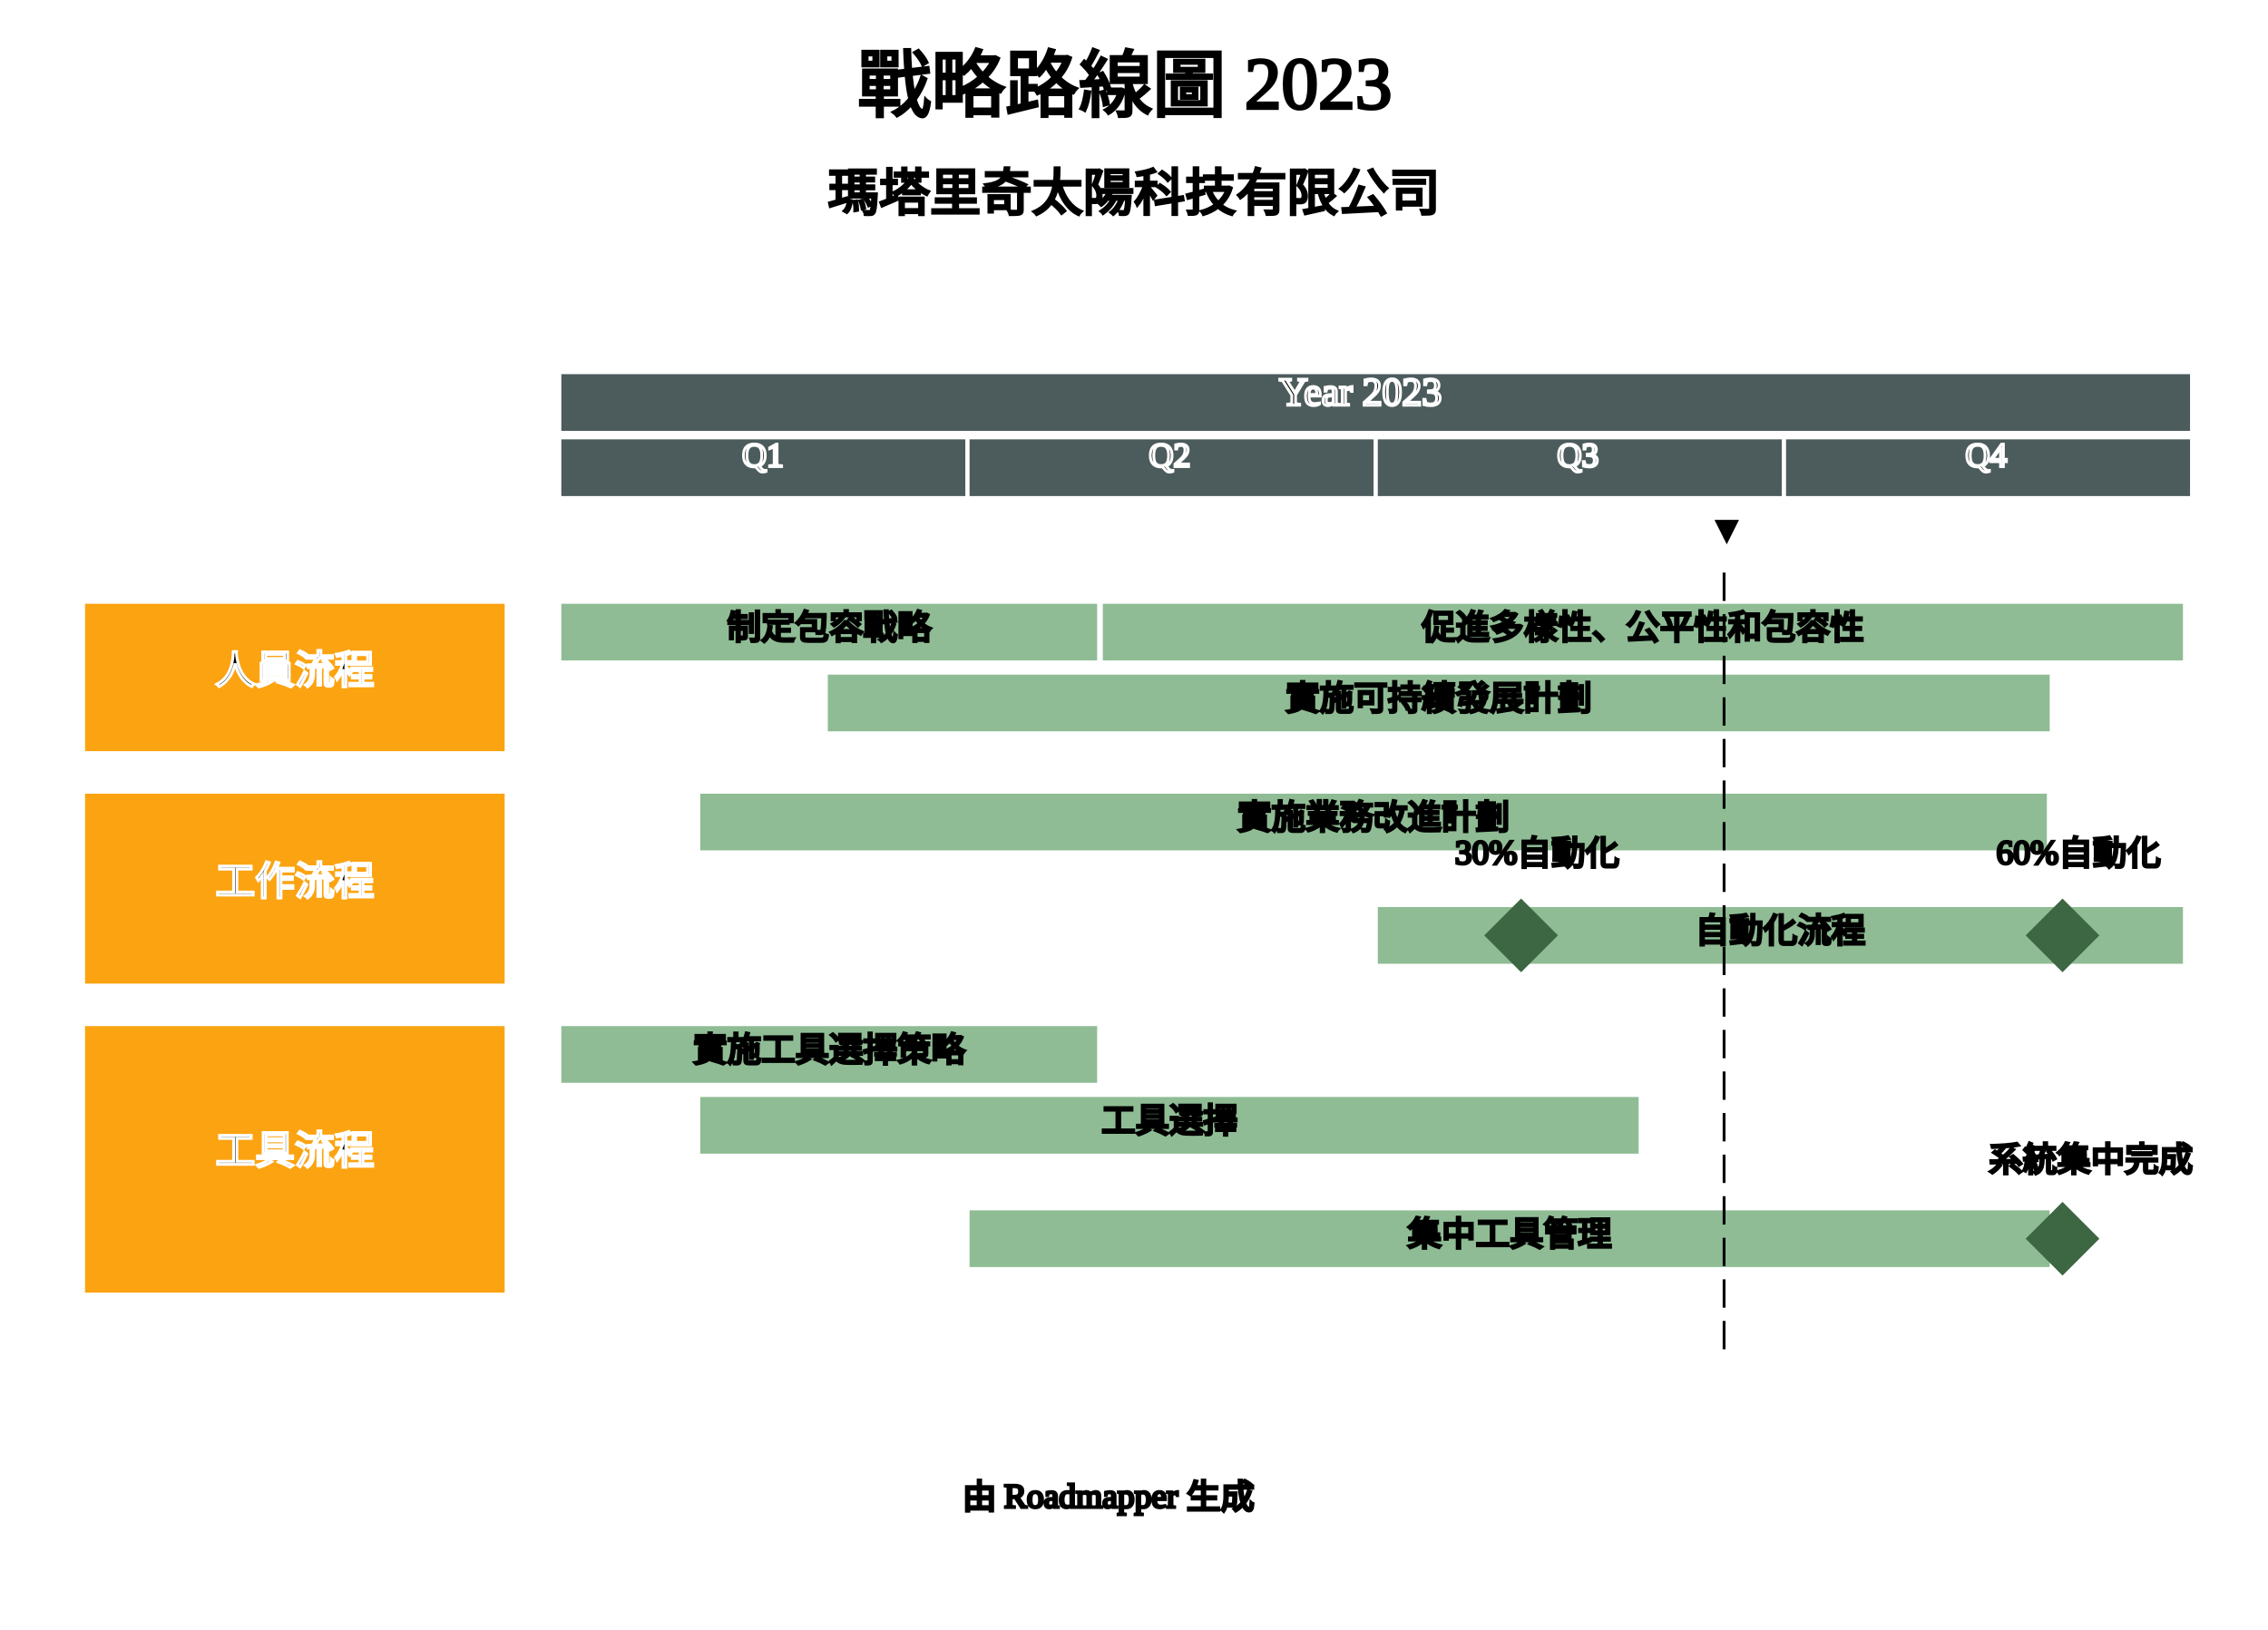
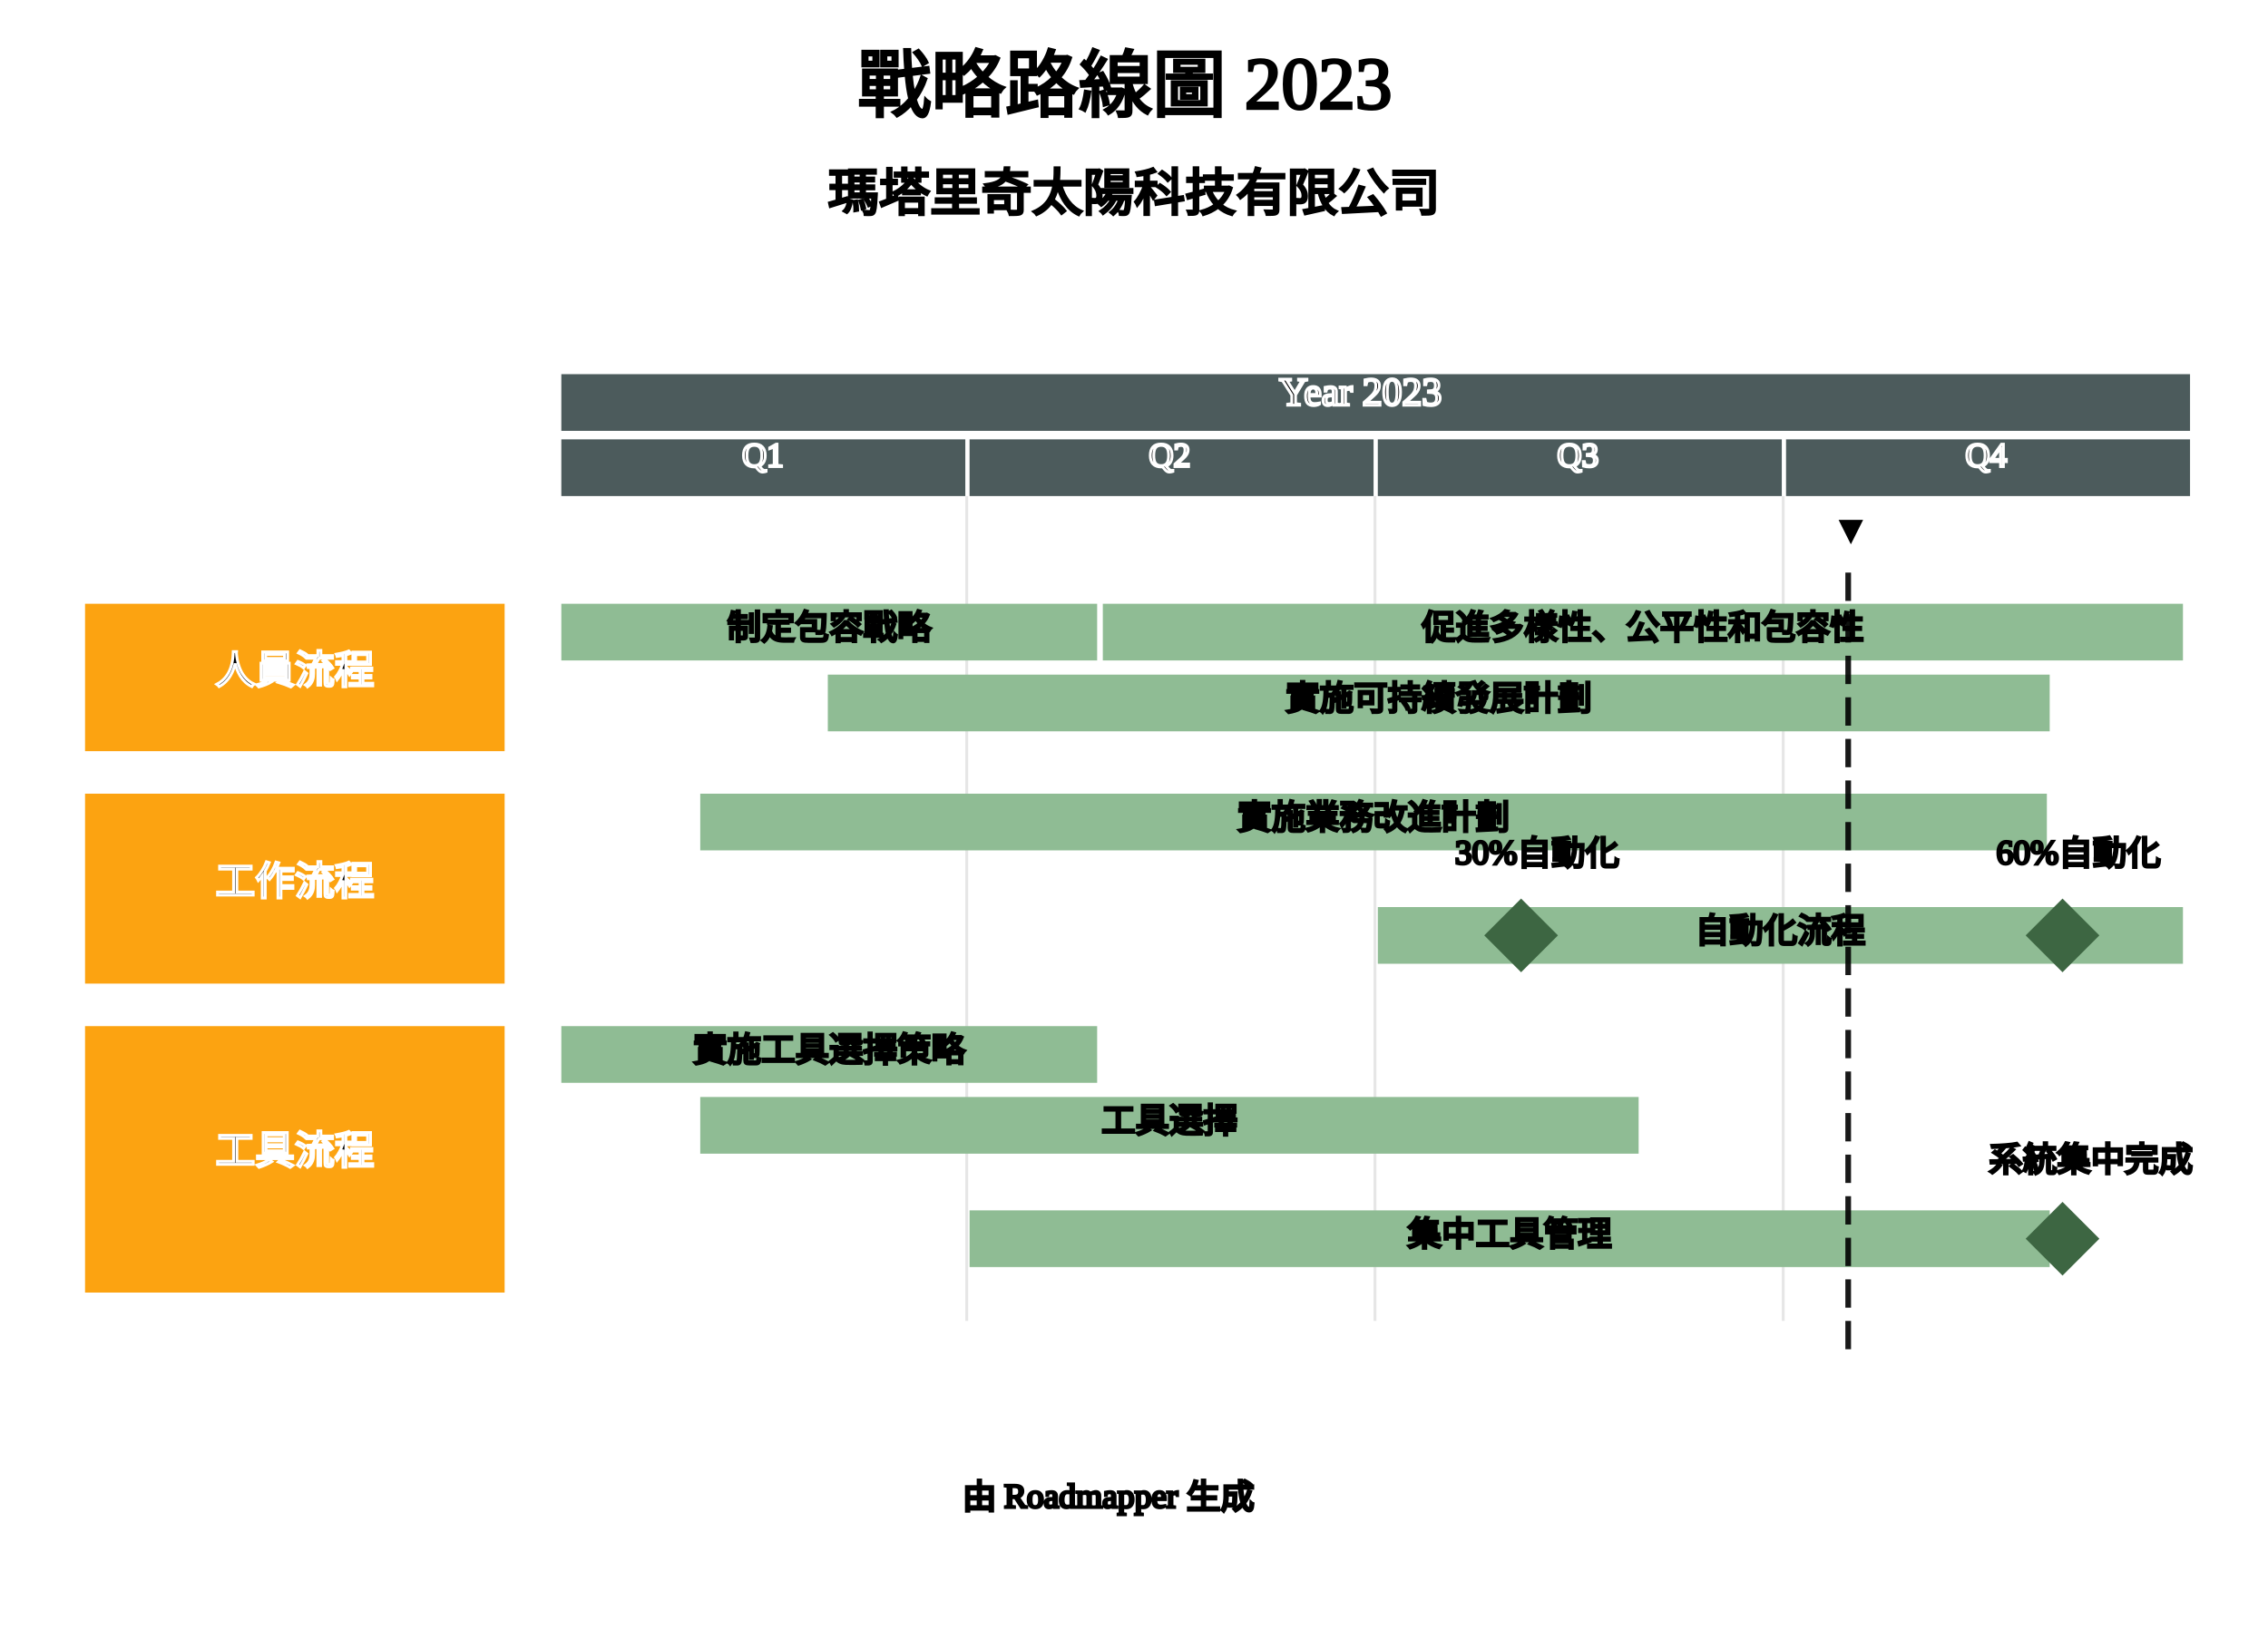
<svg xmlns="http://www.w3.org/2000/svg" width="800" height="575" viewBox="0 0 800 575">
  <defs>
</defs>
  <rect x="0" y="0" width="800" height="700" fill="#FFFFFF" />
  <text x="302.5" y="30" font-size="26" text-anchor="start" dominant-baseline="middle" font-family="../fonts/SourceHanSerifTC-Regular.otf" stroke="#000000">戰略路線圖 2023</text>
  <text x="292.0" y="68" font-size="18" text-anchor="start" dominant-baseline="middle" font-family="../fonts/SourceHanSerifTC-Regular.otf" stroke="#000000">瑪塔里奇太陽科技有限公司</text>
  <rect x="198.0" y="132" width="574.5" height="20" fill="#4C5B5C" />
  <text x="451.25" y="133.5" font-size="14" stroke="#FFFFFF" text-anchor="start" dominant-baseline="hanging" font-family="../fonts/SourceHanSerifTC-Regular.otf">Year 2023</text>
  <rect x="198.0" y="155" width="142.5" height="20" fill="#4C5B5C" />
  <text x="261.75" y="156.5" font-size="12" stroke="#FFFFFF" text-anchor="start" dominant-baseline="hanging" font-family="../fonts/SourceHanSerifTC-Regular.otf">Q1</text>
  <rect x="342.0" y="155" width="142.5" height="20" fill="#4C5B5C" />
  <text x="405.25" y="156.5" font-size="12" stroke="#FFFFFF" text-anchor="start" dominant-baseline="hanging" font-family="../fonts/SourceHanSerifTC-Regular.otf">Q2</text>
  <rect x="486.0" y="155" width="142.5" height="20" fill="#4C5B5C" />
  <text x="549.25" y="156.5" font-size="12" stroke="#FFFFFF" text-anchor="start" dominant-baseline="hanging" font-family="../fonts/SourceHanSerifTC-Regular.otf">Q3</text>
  <rect x="630.0" y="155" width="142.5" height="20" fill="#4C5B5C" />
  <text x="693.25" y="156.5" font-size="12" stroke="#FFFFFF" text-anchor="start" dominant-baseline="hanging" font-family="../fonts/SourceHanSerifTC-Regular.otf">Q4</text>
-   <path d="M341.0,175 L341.0,466" width="1" fill="(230, 230, 230, 12750)" />
-   <path d="M485.0,175 L485.0,466" width="1" fill="(230, 230, 230, 12750)" />
-   <path d="M629.0,175 L629.0,466" width="1" fill="(230, 230, 230, 12750)" />
+   <path d="M341.0,175 L341.0,466" stroke="#e6e6e6" stroke-opacity="50" stroke-width="1" />
+   <path d="M485.0,175 L485.0,466" stroke="#e6e6e6" stroke-opacity="50" stroke-width="1" />
+   <path d="M629.0,175 L629.0,466" stroke="#e6e6e6" stroke-opacity="50" stroke-width="1" />
  <rect x="30" y="213" width="148.0" height="52" fill="#FCA311" />
  <text x="76.0" y="229.0" font-size="14" stroke="#FFFFFF" text-anchor="start" dominant-baseline="hanging" font-family="../fonts/SourceHanSerifTC-Bold.otf">人員流程</text>
  <rect x="198" y="213" width="189" height="20" fill="#8FBC94" />
  <text x="256.5" y="215.0" font-size="12" stroke="#000000" text-anchor="start" dominant-baseline="hanging" font-family="../fonts/SourceHanSerifTC-Regular.otf">制定包容戰略</text>
  <rect x="389" y="213" width="381" height="20" fill="#8FBC94" />
  <text x="501.5" y="215.0" font-size="12" stroke="#000000" text-anchor="start" dominant-baseline="hanging" font-family="../fonts/SourceHanSerifTC-Regular.otf">促進多樣性、公平性和包容性</text>
  <rect x="292" y="238" width="431" height="20" fill="#8FBC94" />
  <text x="453.5" y="240.0" font-size="12" stroke="#000000" text-anchor="start" dominant-baseline="hanging" font-family="../fonts/SourceHanSerifTC-Regular.otf">實施可持續發展計劃</text>
  <rect x="30" y="280" width="148.0" height="67" fill="#FCA311" />
  <text x="76.0" y="303.5" font-size="14" stroke="#FFFFFF" text-anchor="start" dominant-baseline="hanging" font-family="../fonts/SourceHanSerifTC-Bold.otf">工作流程</text>
  <rect x="247" y="280" width="475" height="20" fill="#8FBC94" />
  <text x="436.5" y="282.0" font-size="12" stroke="#000000" text-anchor="start" dominant-baseline="hanging" font-family="../fonts/SourceHanSerifTC-Regular.otf">實施業務改進計劃</text>
  <rect x="486" y="320" width="284" height="20" fill="#8FBC94" />
  <text x="598.0" y="322.0" font-size="12" stroke="#000000" text-anchor="start" dominant-baseline="hanging" font-family="../fonts/SourceHanSerifTC-Regular.otf">自動化流程</text>
  <path d="M536.544,317 L549.544,330.0 L536.544,343 L523.544,330.0" fill="#3D6642" />
  <text x="513.211" y="302" font-size="12" text-anchor="start" dominant-baseline="middle" font-family="../fonts/SourceHanSerifTC-Regular.otf" stroke="#000000">30%自動化 </text>
  <path d="M727.522,317 L740.522,330.0 L727.522,343 L714.522,330.0" fill="#3D6642" />
  <text x="704.189" y="302" font-size="12" text-anchor="start" dominant-baseline="middle" font-family="../fonts/SourceHanSerifTC-Regular.otf" stroke="#000000">60%自動化 </text>
  <rect x="30" y="362" width="148.0" height="94" fill="#FCA311" />
  <text x="76.0" y="398.5" font-size="14" stroke="#FFFFFF" text-anchor="start" dominant-baseline="hanging" font-family="../fonts/SourceHanSerifTC-Bold.otf">工具流程</text>
  <rect x="198" y="362" width="189" height="20" fill="#8FBC94" />
  <text x="244.5" y="364.0" font-size="12" stroke="#000000" text-anchor="start" dominant-baseline="hanging" font-family="../fonts/SourceHanSerifTC-Regular.otf">實施工具選擇策略</text>
  <rect x="247" y="387" width="331" height="20" fill="#8FBC94" />
  <text x="388.5" y="389.0" font-size="12" stroke="#000000" text-anchor="start" dominant-baseline="hanging" font-family="../fonts/SourceHanSerifTC-Regular.otf">工具選擇</text>
  <rect x="342" y="427" width="381" height="20" fill="#8FBC94" />
  <text x="496.5" y="429.0" font-size="12" stroke="#000000" text-anchor="start" dominant-baseline="hanging" font-family="../fonts/SourceHanSerifTC-Regular.otf">集中工具管理</text>
  <path d="M727.522,424 L740.522,437.0 L727.522,450 L714.522,437.0" fill="#3D6642" />
  <text x="701.522" y="409" font-size="12" text-anchor="start" dominant-baseline="middle" font-family="../fonts/SourceHanSerifTC-Regular.otf" stroke="#000000">系統集中完成</text>
-   <text x="603.143" y="188" font-size="12" text-anchor="start" dominant-baseline="middle" font-family="../fonts/SourceHanSerifTC-Regular.otf" stroke="#000000">▼</text>
-   <path d="M608.143,202.0 L608.143,212.0" stroke="#000000" />
-   <path d="M608.143,216.667 L608.143,226.667" stroke="#000000" />
-   <path d="M608.143,231.333 L608.143,241.333" stroke="#000000" />
-   <path d="M608.143,246.0 L608.143,256.0" stroke="#000000" />
-   <path d="M608.143,260.667 L608.143,270.667" stroke="#000000" />
-   <path d="M608.143,275.333 L608.143,285.333" stroke="#000000" />
-   <path d="M608.143,290.0 L608.143,300.0" stroke="#000000" />
-   <path d="M608.143,304.667 L608.143,314.667" stroke="#000000" />
-   <path d="M608.143,319.333 L608.143,329.333" stroke="#000000" />
-   <path d="M608.143,334.0 L608.143,344.0" stroke="#000000" />
-   <path d="M608.143,348.667 L608.143,358.667" stroke="#000000" />
-   <path d="M608.143,363.333 L608.143,373.333" stroke="#000000" />
-   <path d="M608.143,378.0 L608.143,388.0" stroke="#000000" />
-   <path d="M608.143,392.667 L608.143,402.667" stroke="#000000" />
-   <path d="M608.143,407.333 L608.143,417.333" stroke="#000000" />
-   <path d="M608.143,422.0 L608.143,432.0" stroke="#000000" />
-   <path d="M608.143,436.667 L608.143,446.667" stroke="#000000" />
-   <path d="M608.143,451.333 L608.143,461.333" stroke="#000000" />
-   <path d="M608.143,466.0 L608.143,476.0" stroke="#000000" />
+   <text x="646.923" y="188" font-size="12" text-anchor="start" dominant-baseline="middle" font-family="../fonts/SourceHanSerifTC-Regular.otf" stroke="#000000">▼</text>
+   <path d="M651.923,202.0 L651.923,212.0" stroke="#000000" stroke-opacity="0.9" stroke-width="2" />
+   <path d="M651.923,216.667 L651.923,226.667" stroke="#000000" stroke-opacity="0.9" stroke-width="2" />
+   <path d="M651.923,231.333 L651.923,241.333" stroke="#000000" stroke-opacity="0.9" stroke-width="2" />
+   <path d="M651.923,246.0 L651.923,256.0" stroke="#000000" stroke-opacity="0.9" stroke-width="2" />
+   <path d="M651.923,260.667 L651.923,270.667" stroke="#000000" stroke-opacity="0.9" stroke-width="2" />
+   <path d="M651.923,275.333 L651.923,285.333" stroke="#000000" stroke-opacity="0.9" stroke-width="2" />
+   <path d="M651.923,290.0 L651.923,300.0" stroke="#000000" stroke-opacity="0.9" stroke-width="2" />
+   <path d="M651.923,304.667 L651.923,314.667" stroke="#000000" stroke-opacity="0.9" stroke-width="2" />
+   <path d="M651.923,319.333 L651.923,329.333" stroke="#000000" stroke-opacity="0.9" stroke-width="2" />
+   <path d="M651.923,334.0 L651.923,344.0" stroke="#000000" stroke-opacity="0.9" stroke-width="2" />
+   <path d="M651.923,348.667 L651.923,358.667" stroke="#000000" stroke-opacity="0.9" stroke-width="2" />
+   <path d="M651.923,363.333 L651.923,373.333" stroke="#000000" stroke-opacity="0.9" stroke-width="2" />
+   <path d="M651.923,378.0 L651.923,388.0" stroke="#000000" stroke-opacity="0.9" stroke-width="2" />
+   <path d="M651.923,392.667 L651.923,402.667" stroke="#000000" stroke-opacity="0.9" stroke-width="2" />
+   <path d="M651.923,407.333 L651.923,417.333" stroke="#000000" stroke-opacity="0.9" stroke-width="2" />
+   <path d="M651.923,422.0 L651.923,432.0" stroke="#000000" stroke-opacity="0.9" stroke-width="2" />
+   <path d="M651.923,436.667 L651.923,446.667" stroke="#000000" stroke-opacity="0.9" stroke-width="2" />
+   <path d="M651.923,451.333 L651.923,461.333" stroke="#000000" stroke-opacity="0.9" stroke-width="2" />
+   <path d="M651.923,466.0 L651.923,476.0" stroke="#000000" stroke-opacity="0.9" stroke-width="2" />
  <text x="339.5" y="528" font-size="12" text-anchor="start" dominant-baseline="middle" font-family="../fonts/SourceHanSerifTC-Regular.otf" stroke="#000000">由 Roadmapper 生成</text>
</svg>
